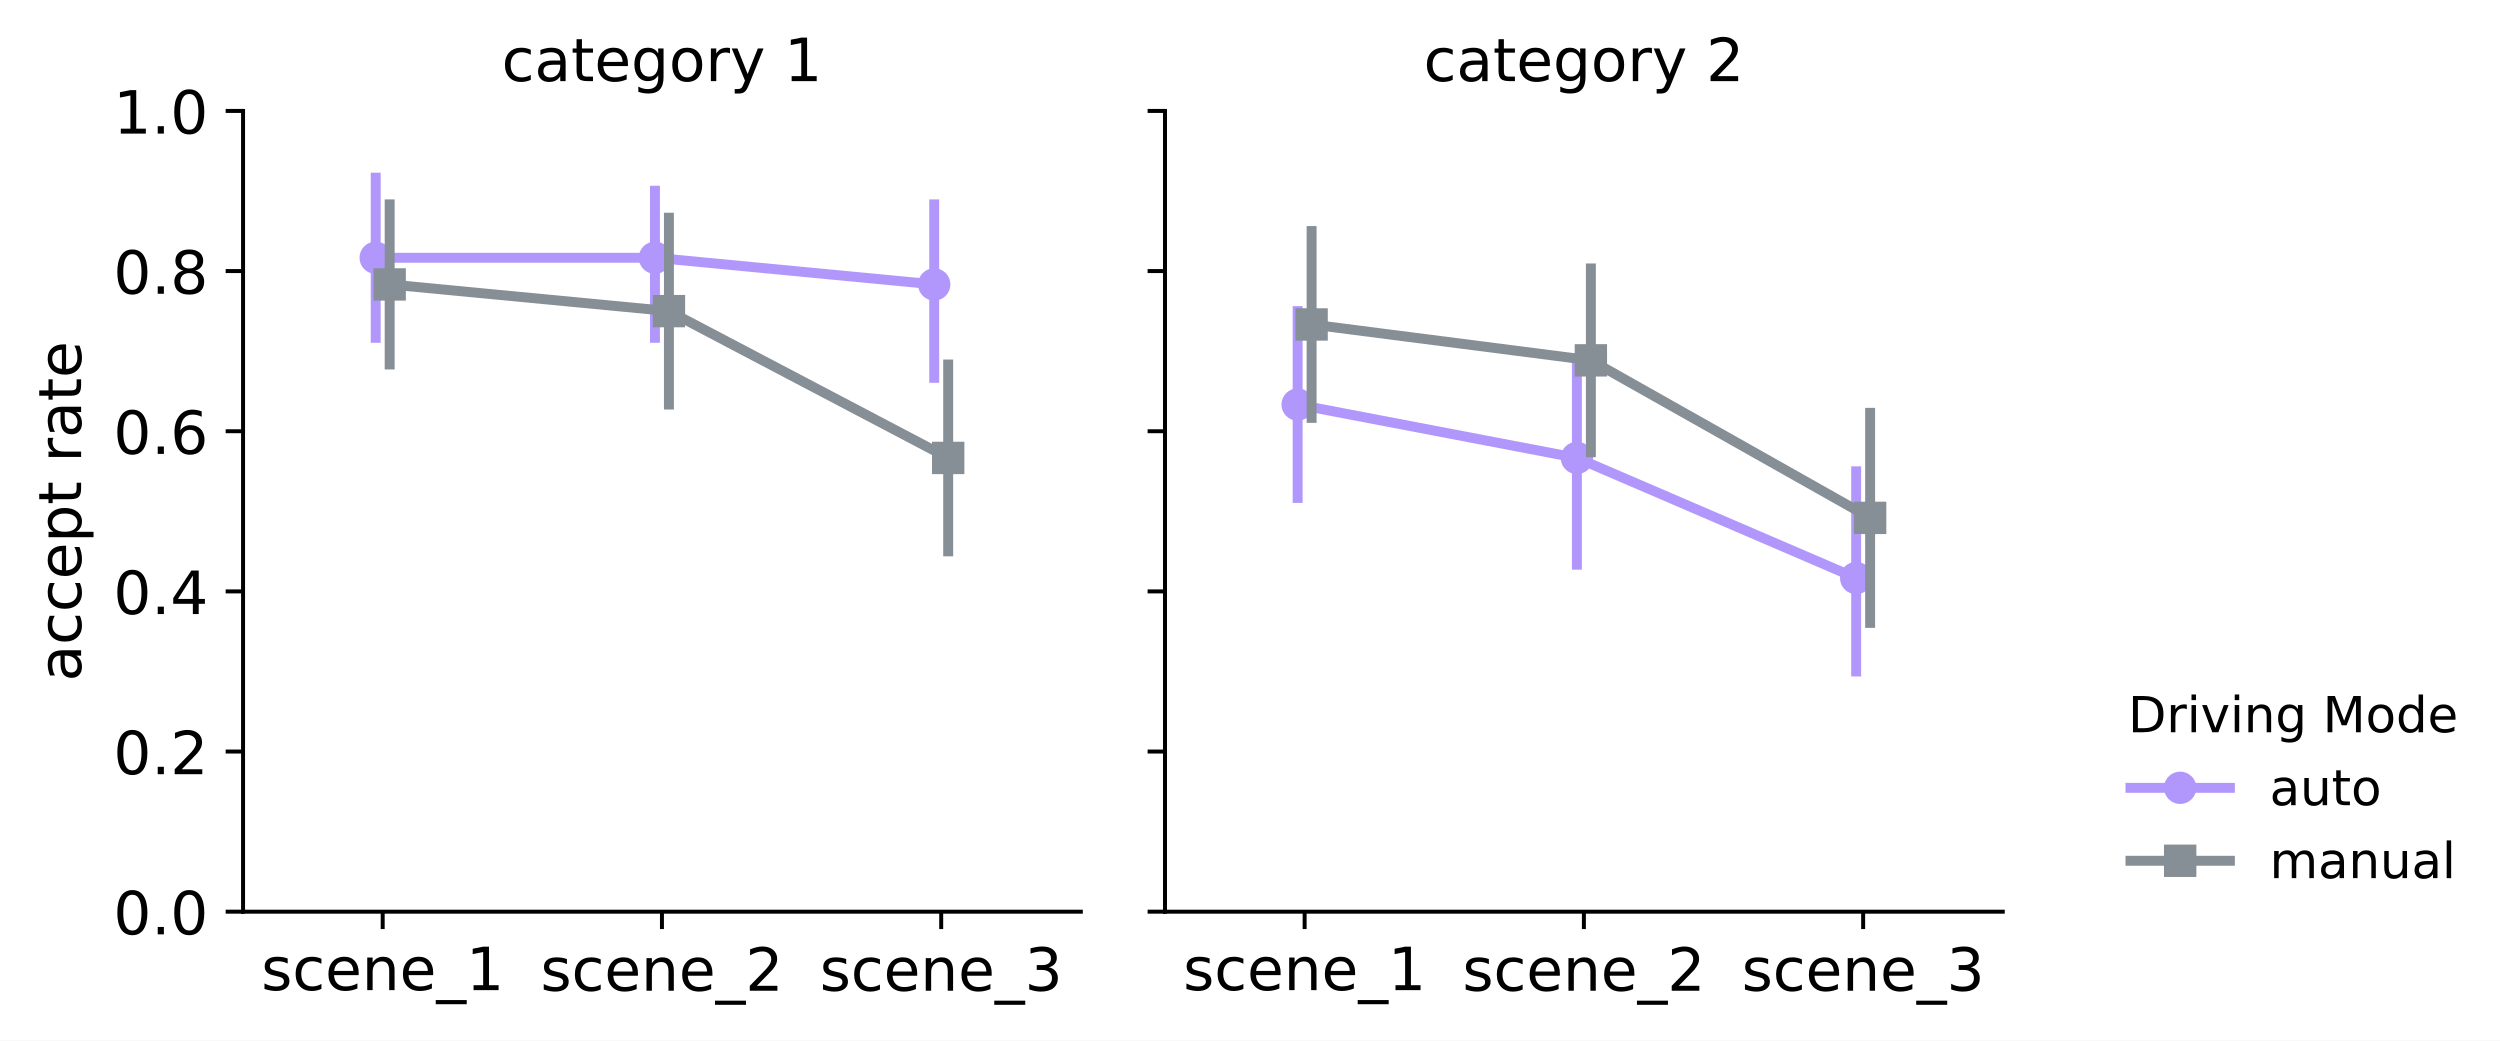
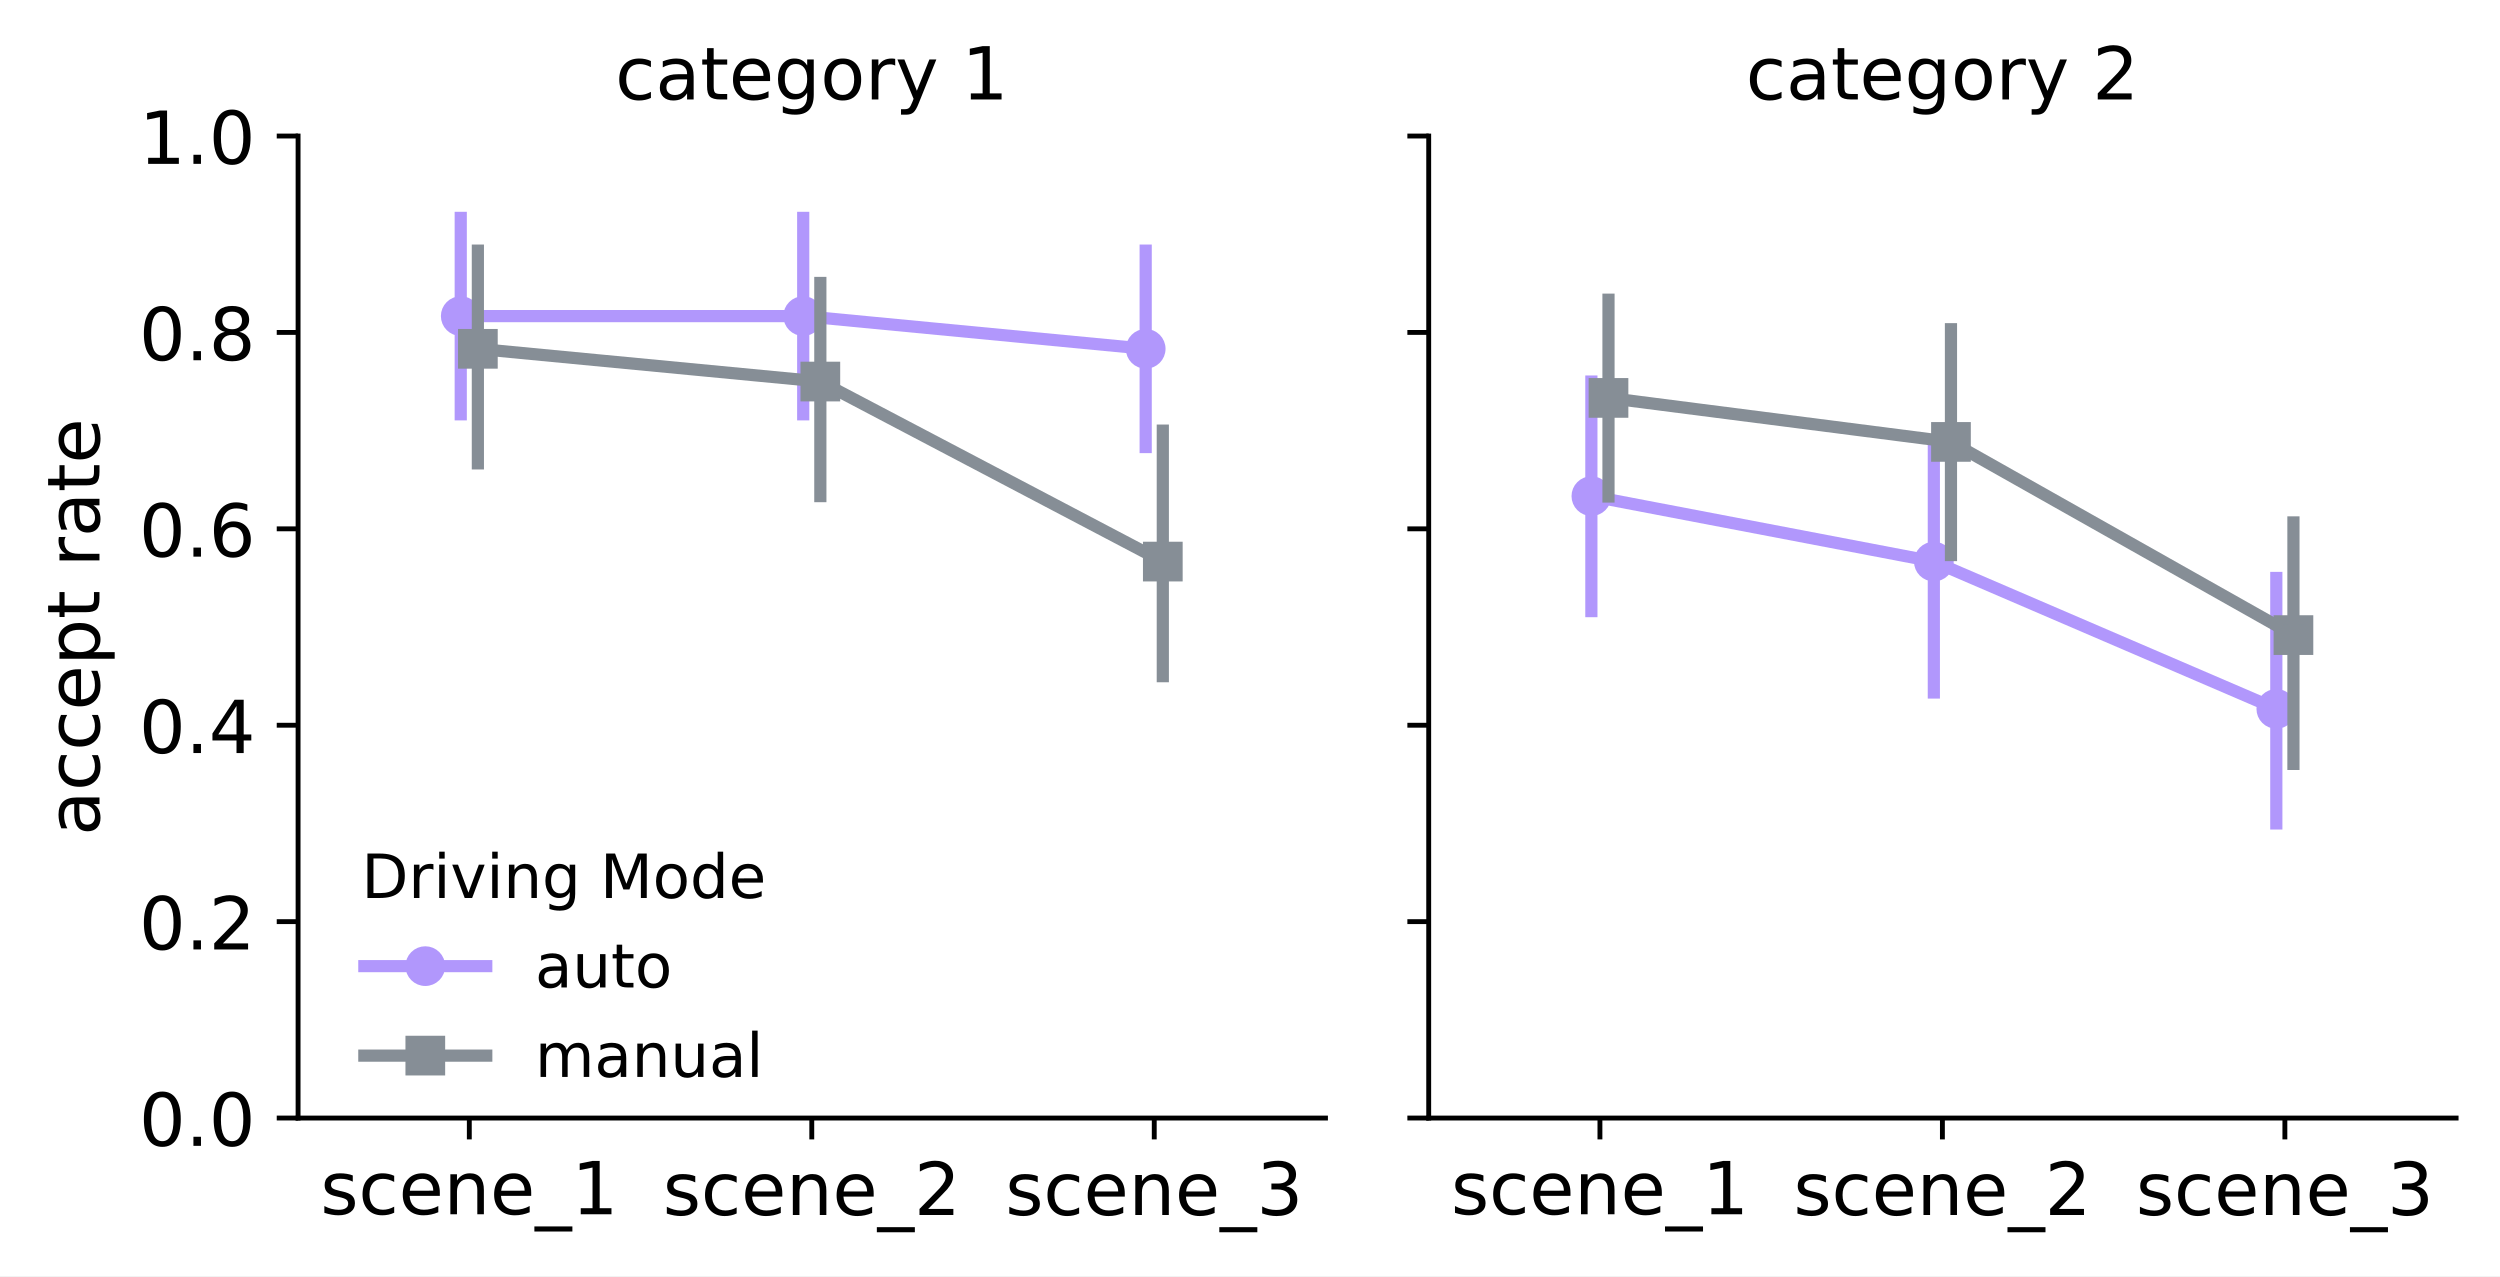
- <svg xmlns="http://www.w3.org/2000/svg" xmlns:xlink="http://www.w3.org/1999/xlink" width="502.946pt" height="209.347pt" viewBox="0 0 502.946 209.347" version="1.1">
+ <svg xmlns="http://www.w3.org/2000/svg" xmlns:xlink="http://www.w3.org/1999/xlink" width="410.115pt" height="209.347pt" viewBox="0 0 410.115 209.347" version="1.1">
  <defs>
    <style type="text/css">*{stroke-linejoin: round; stroke-linecap: butt}</style>
  </defs>
  <g id="figure_1">
    <g id="patch_1">
-       <path d="M 0 209.347  L 502.946 209.347  L 502.946 0  L 0 0  z " style="fill: #ffffff" />
+       <path d="M 0 209.347  L 410.115 209.347  L 410.115 0  L 0 0  z " style="fill: #ffffff" />
    </g>
    <g id="axes_1">
      <g id="patch_2">
        <path d="M 48.898 183.412  L 217.44 183.412  L 217.44 22.318  L 48.898 22.318  z " style="fill: #ffffff" />
      </g>
      <g id="matplotlib.axis_1">
        <g id="xtick_1">
          <g id="line2d_1">
            <defs>
-               <path id="m3131020365" d="M 0 0  L 0 3.5  " style="stroke: #000000; stroke-width: 0.8" />
+               <path id="m7a07a1c980" d="M 0 0  L 0 3.5  " style="stroke: #000000; stroke-width: 0.8" />
            </defs>
            <g>
-               <use xlink:href="#m3131020365" x="76.988" y="183.412" style="stroke: #000000; stroke-width: 0.8" />
+               <use xlink:href="#m7a07a1c980" x="76.988" y="183.412" style="stroke: #000000; stroke-width: 0.8" />
            </g>
          </g>
          <g id="text_1">
            <g transform="translate(52.5595 199.1962) scale(0.12 -0.12)">
              <defs>
                <path id="DejaVuSans-73" d="M 2834 3397  L 2834 2853  Q 2591 2978 2328 3040  Q 2066 3103 1784 3103  Q 1356 3103 1142 2972  Q 928 2841 928 2578  Q 928 2378 1081 2264  Q 1234 2150 1697 2047  L 1894 2003  Q 2506 1872 2764 1633  Q 3022 1394 3022 966  Q 3022 478 2636 193  Q 2250 -91 1575 -91  Q 1294 -91 989 -36  Q 684 19 347 128  L 347 722  Q 666 556 975 473  Q 1284 391 1588 391  Q 1994 391 2212 530  Q 2431 669 2431 922  Q 2431 1156 2273 1281  Q 2116 1406 1581 1522  L 1381 1569  Q 847 1681 609 1914  Q 372 2147 372 2553  Q 372 3047 722 3315  Q 1072 3584 1716 3584  Q 2034 3584 2315 3537  Q 2597 3491 2834 3397  z " transform="scale(0.015625)" />
                <path id="DejaVuSans-63" d="M 3122 3366  L 3122 2828  Q 2878 2963 2633 3030  Q 2388 3097 2138 3097  Q 1578 3097 1268 2742  Q 959 2388 959 1747  Q 959 1106 1268 751  Q 1578 397 2138 397  Q 2388 397 2633 464  Q 2878 531 3122 666  L 3122 134  Q 2881 22 2623 -34  Q 2366 -91 2075 -91  Q 1284 -91 818 406  Q 353 903 353 1747  Q 353 2603 823 3093  Q 1294 3584 2113 3584  Q 2378 3584 2631 3529  Q 2884 3475 3122 3366  z " transform="scale(0.015625)" />
                <path id="DejaVuSans-65" d="M 3597 1894  L 3597 1613  L 953 1613  Q 991 1019 1311 708  Q 1631 397 2203 397  Q 2534 397 2845 478  Q 3156 559 3463 722  L 3463 178  Q 3153 47 2828 -22  Q 2503 -91 2169 -91  Q 1331 -91 842 396  Q 353 884 353 1716  Q 353 2575 817 3079  Q 1281 3584 2069 3584  Q 2775 3584 3186 3129  Q 3597 2675 3597 1894  z M 3022 2063  Q 3016 2534 2758 2815  Q 2500 3097 2075 3097  Q 1594 3097 1305 2825  Q 1016 2553 972 2059  L 3022 2063  z " transform="scale(0.015625)" />
                <path id="DejaVuSans-6e" d="M 3513 2113  L 3513 0  L 2938 0  L 2938 2094  Q 2938 2591 2744 2837  Q 2550 3084 2163 3084  Q 1697 3084 1428 2787  Q 1159 2491 1159 1978  L 1159 0  L 581 0  L 581 3500  L 1159 3500  L 1159 2956  Q 1366 3272 1645 3428  Q 1925 3584 2291 3584  Q 2894 3584 3203 3211  Q 3513 2838 3513 2113  z " transform="scale(0.015625)" />
                <path id="DejaVuSans-5f" d="M 3263 -1063  L 3263 -1509  L -63 -1509  L -63 -1063  L 3263 -1063  z " transform="scale(0.015625)" />
                <path id="DejaVuSans-31" d="M 794 531  L 1825 531  L 1825 4091  L 703 3866  L 703 4441  L 1819 4666  L 2450 4666  L 2450 531  L 3481 531  L 3481 0  L 794 0  L 794 531  z " transform="scale(0.015625)" />
              </defs>
              <use xlink:href="#DejaVuSans-73" />
              <use xlink:href="#DejaVuSans-63" transform="translate(52.09961 0)" />
              <use xlink:href="#DejaVuSans-65" transform="translate(107.0801 0)" />
              <use xlink:href="#DejaVuSans-6e" transform="translate(168.6035 0)" />
              <use xlink:href="#DejaVuSans-65" transform="translate(231.9824 0)" />
              <use xlink:href="#DejaVuSans-5f" transform="translate(293.5059 0)" />
              <use xlink:href="#DejaVuSans-31" transform="translate(343.5059 0)" />
            </g>
          </g>
        </g>
        <g id="xtick_2">
          <g id="line2d_2">
            <g>
-               <use xlink:href="#m3131020365" x="133.169" y="183.412" style="stroke: #000000; stroke-width: 0.8" />
+               <use xlink:href="#m7a07a1c980" x="133.169" y="183.412" style="stroke: #000000; stroke-width: 0.8" />
            </g>
          </g>
          <g id="text_2">
            <g transform="translate(108.7404 199.3181) scale(0.12 -0.12)">
              <defs>
                <path id="DejaVuSans-32" d="M 1228 531  L 3431 531  L 3431 0  L 469 0  L 469 531  Q 828 903 1448 1529  Q 2069 2156 2228 2338  Q 2531 2678 2651 2914  Q 2772 3150 2772 3378  Q 2772 3750 2511 3984  Q 2250 4219 1831 4219  Q 1534 4219 1204 4116  Q 875 4013 500 3803  L 500 4441  Q 881 4594 1212 4672  Q 1544 4750 1819 4750  Q 2544 4750 2975 4387  Q 3406 4025 3406 3419  Q 3406 3131 3298 2873  Q 3191 2616 2906 2266  Q 2828 2175 2409 1742  Q 1991 1309 1228 531  z " transform="scale(0.015625)" />
              </defs>
              <use xlink:href="#DejaVuSans-73" />
              <use xlink:href="#DejaVuSans-63" transform="translate(52.09961 0)" />
              <use xlink:href="#DejaVuSans-65" transform="translate(107.0801 0)" />
              <use xlink:href="#DejaVuSans-6e" transform="translate(168.6035 0)" />
              <use xlink:href="#DejaVuSans-65" transform="translate(231.9824 0)" />
              <use xlink:href="#DejaVuSans-5f" transform="translate(293.5059 0)" />
              <use xlink:href="#DejaVuSans-32" transform="translate(343.5059 0)" />
            </g>
          </g>
        </g>
        <g id="xtick_3">
          <g id="line2d_3">
            <g>
-               <use xlink:href="#m3131020365" x="189.35" y="183.412" style="stroke: #000000; stroke-width: 0.8" />
+               <use xlink:href="#m7a07a1c980" x="189.35" y="183.412" style="stroke: #000000; stroke-width: 0.8" />
            </g>
          </g>
          <g id="text_3">
            <g transform="translate(164.9213 199.3181) scale(0.12 -0.12)">
              <defs>
                <path id="DejaVuSans-33" d="M 2597 2516  Q 3050 2419 3304 2112  Q 3559 1806 3559 1356  Q 3559 666 3084 287  Q 2609 -91 1734 -91  Q 1441 -91 1130 -33  Q 819 25 488 141  L 488 750  Q 750 597 1062 519  Q 1375 441 1716 441  Q 2309 441 2620 675  Q 2931 909 2931 1356  Q 2931 1769 2642 2001  Q 2353 2234 1838 2234  L 1294 2234  L 1294 2753  L 1863 2753  Q 2328 2753 2575 2939  Q 2822 3125 2822 3475  Q 2822 3834 2567 4026  Q 2313 4219 1838 4219  Q 1578 4219 1281 4162  Q 984 4106 628 3988  L 628 4550  Q 988 4650 1302 4700  Q 1616 4750 1894 4750  Q 2613 4750 3031 4423  Q 3450 4097 3450 3541  Q 3450 3153 3228 2886  Q 3006 2619 2597 2516  z " transform="scale(0.015625)" />
              </defs>
              <use xlink:href="#DejaVuSans-73" />
              <use xlink:href="#DejaVuSans-63" transform="translate(52.09961 0)" />
              <use xlink:href="#DejaVuSans-65" transform="translate(107.0801 0)" />
              <use xlink:href="#DejaVuSans-6e" transform="translate(168.6035 0)" />
              <use xlink:href="#DejaVuSans-65" transform="translate(231.9824 0)" />
              <use xlink:href="#DejaVuSans-5f" transform="translate(293.5059 0)" />
              <use xlink:href="#DejaVuSans-33" transform="translate(343.5059 0)" />
            </g>
          </g>
        </g>
      </g>
      <g id="matplotlib.axis_2">
        <g id="ytick_1">
          <g id="line2d_4">
            <defs>
-               <path id="m85a654e4ae" d="M 0 0  L -3.5 0  " style="stroke: #000000; stroke-width: 0.8" />
+               <path id="m65d7119b5a" d="M 0 0  L -3.5 0  " style="stroke: #000000; stroke-width: 0.8" />
            </defs>
            <g>
-               <use xlink:href="#m85a654e4ae" x="48.898" y="183.412" style="stroke: #000000; stroke-width: 0.8" />
+               <use xlink:href="#m65d7119b5a" x="48.898" y="183.412" style="stroke: #000000; stroke-width: 0.8" />
            </g>
          </g>
          <g id="text_4">
            <g transform="translate(22.81375 187.9709) scale(0.12 -0.12)">
              <defs>
                <path id="DejaVuSans-30" d="M 2034 4250  Q 1547 4250 1301 3770  Q 1056 3291 1056 2328  Q 1056 1369 1301 889  Q 1547 409 2034 409  Q 2525 409 2770 889  Q 3016 1369 3016 2328  Q 3016 3291 2770 3770  Q 2525 4250 2034 4250  z M 2034 4750  Q 2819 4750 3233 4129  Q 3647 3509 3647 2328  Q 3647 1150 3233 529  Q 2819 -91 2034 -91  Q 1250 -91 836 529  Q 422 1150 422 2328  Q 422 3509 836 4129  Q 1250 4750 2034 4750  z " transform="scale(0.015625)" />
                <path id="DejaVuSans-2e" d="M 684 794  L 1344 794  L 1344 0  L 684 0  L 684 794  z " transform="scale(0.015625)" />
              </defs>
              <use xlink:href="#DejaVuSans-30" />
              <use xlink:href="#DejaVuSans-2e" transform="translate(63.62305 0)" />
              <use xlink:href="#DejaVuSans-30" transform="translate(95.41016 0)" />
            </g>
          </g>
        </g>
        <g id="ytick_2">
          <g id="line2d_5">
            <g>
-               <use xlink:href="#m85a654e4ae" x="48.898" y="151.193" style="stroke: #000000; stroke-width: 0.8" />
+               <use xlink:href="#m65d7119b5a" x="48.898" y="151.193" style="stroke: #000000; stroke-width: 0.8" />
            </g>
          </g>
          <g id="text_5">
            <g transform="translate(22.81375 155.7522) scale(0.12 -0.12)">
              <use xlink:href="#DejaVuSans-30" />
              <use xlink:href="#DejaVuSans-2e" transform="translate(63.62305 0)" />
              <use xlink:href="#DejaVuSans-32" transform="translate(95.41016 0)" />
            </g>
          </g>
        </g>
        <g id="ytick_3">
          <g id="line2d_6">
            <g>
-               <use xlink:href="#m85a654e4ae" x="48.898" y="118.974" style="stroke: #000000; stroke-width: 0.8" />
+               <use xlink:href="#m65d7119b5a" x="48.898" y="118.974" style="stroke: #000000; stroke-width: 0.8" />
            </g>
          </g>
          <g id="text_6">
            <g transform="translate(22.81375 123.5334) scale(0.12 -0.12)">
              <defs>
                <path id="DejaVuSans-34" d="M 2419 4116  L 825 1625  L 2419 1625  L 2419 4116  z M 2253 4666  L 3047 4666  L 3047 1625  L 3713 1625  L 3713 1100  L 3047 1100  L 3047 0  L 2419 0  L 2419 1100  L 313 1100  L 313 1709  L 2253 4666  z " transform="scale(0.015625)" />
              </defs>
              <use xlink:href="#DejaVuSans-30" />
              <use xlink:href="#DejaVuSans-2e" transform="translate(63.62305 0)" />
              <use xlink:href="#DejaVuSans-34" transform="translate(95.41016 0)" />
            </g>
          </g>
        </g>
        <g id="ytick_4">
          <g id="line2d_7">
            <g>
-               <use xlink:href="#m85a654e4ae" x="48.898" y="86.756" style="stroke: #000000; stroke-width: 0.8" />
+               <use xlink:href="#m65d7119b5a" x="48.898" y="86.756" style="stroke: #000000; stroke-width: 0.8" />
            </g>
          </g>
          <g id="text_7">
            <g transform="translate(22.81375 91.31469) scale(0.12 -0.12)">
              <defs>
                <path id="DejaVuSans-36" d="M 2113 2584  Q 1688 2584 1439 2293  Q 1191 2003 1191 1497  Q 1191 994 1439 701  Q 1688 409 2113 409  Q 2538 409 2786 701  Q 3034 994 3034 1497  Q 3034 2003 2786 2293  Q 2538 2584 2113 2584  z M 3366 4563  L 3366 3988  Q 3128 4100 2886 4159  Q 2644 4219 2406 4219  Q 1781 4219 1451 3797  Q 1122 3375 1075 2522  Q 1259 2794 1537 2939  Q 1816 3084 2150 3084  Q 2853 3084 3261 2657  Q 3669 2231 3669 1497  Q 3669 778 3244 343  Q 2819 -91 2113 -91  Q 1303 -91 875 529  Q 447 1150 447 2328  Q 447 3434 972 4092  Q 1497 4750 2381 4750  Q 2619 4750 2861 4703  Q 3103 4656 3366 4563  z " transform="scale(0.015625)" />
              </defs>
              <use xlink:href="#DejaVuSans-30" />
              <use xlink:href="#DejaVuSans-2e" transform="translate(63.62305 0)" />
              <use xlink:href="#DejaVuSans-36" transform="translate(95.41016 0)" />
            </g>
          </g>
        </g>
        <g id="ytick_5">
          <g id="line2d_8">
            <g>
-               <use xlink:href="#m85a654e4ae" x="48.898" y="54.537" style="stroke: #000000; stroke-width: 0.8" />
+               <use xlink:href="#m65d7119b5a" x="48.898" y="54.537" style="stroke: #000000; stroke-width: 0.8" />
            </g>
          </g>
          <g id="text_8">
            <g transform="translate(22.81375 59.09594) scale(0.12 -0.12)">
              <defs>
                <path id="DejaVuSans-38" d="M 2034 2216  Q 1584 2216 1326 1975  Q 1069 1734 1069 1313  Q 1069 891 1326 650  Q 1584 409 2034 409  Q 2484 409 2743 651  Q 3003 894 3003 1313  Q 3003 1734 2745 1975  Q 2488 2216 2034 2216  z M 1403 2484  Q 997 2584 770 2862  Q 544 3141 544 3541  Q 544 4100 942 4425  Q 1341 4750 2034 4750  Q 2731 4750 3128 4425  Q 3525 4100 3525 3541  Q 3525 3141 3298 2862  Q 3072 2584 2669 2484  Q 3125 2378 3379 2068  Q 3634 1759 3634 1313  Q 3634 634 3220 271  Q 2806 -91 2034 -91  Q 1263 -91 848 271  Q 434 634 434 1313  Q 434 1759 690 2068  Q 947 2378 1403 2484  z M 1172 3481  Q 1172 3119 1398 2916  Q 1625 2713 2034 2713  Q 2441 2713 2670 2916  Q 2900 3119 2900 3481  Q 2900 3844 2670 4047  Q 2441 4250 2034 4250  Q 1625 4250 1398 4047  Q 1172 3844 1172 3481  z " transform="scale(0.015625)" />
              </defs>
              <use xlink:href="#DejaVuSans-30" />
              <use xlink:href="#DejaVuSans-2e" transform="translate(63.62305 0)" />
              <use xlink:href="#DejaVuSans-38" transform="translate(95.41016 0)" />
            </g>
          </g>
        </g>
        <g id="ytick_6">
          <g id="line2d_9">
            <g>
-               <use xlink:href="#m85a654e4ae" x="48.898" y="22.318" style="stroke: #000000; stroke-width: 0.8" />
+               <use xlink:href="#m65d7119b5a" x="48.898" y="22.318" style="stroke: #000000; stroke-width: 0.8" />
            </g>
          </g>
          <g id="text_9">
            <g transform="translate(22.81375 26.87719) scale(0.12 -0.12)">
              <use xlink:href="#DejaVuSans-31" />
              <use xlink:href="#DejaVuSans-2e" transform="translate(63.62305 0)" />
              <use xlink:href="#DejaVuSans-30" transform="translate(95.41016 0)" />
            </g>
          </g>
        </g>
        <g id="text_10">
          <g transform="translate(16.31812 137.0875) rotate(-90) scale(0.12 -0.12)">
            <defs>
              <path id="DejaVuSans-61" d="M 2194 1759  Q 1497 1759 1228 1600  Q 959 1441 959 1056  Q 959 750 1161 570  Q 1363 391 1709 391  Q 2188 391 2477 730  Q 2766 1069 2766 1631  L 2766 1759  L 2194 1759  z M 3341 1997  L 3341 0  L 2766 0  L 2766 531  Q 2569 213 2275 61  Q 1981 -91 1556 -91  Q 1019 -91 701 211  Q 384 513 384 1019  Q 384 1609 779 1909  Q 1175 2209 1959 2209  L 2766 2209  L 2766 2266  Q 2766 2663 2505 2880  Q 2244 3097 1772 3097  Q 1472 3097 1187 3025  Q 903 2953 641 2809  L 641 3341  Q 956 3463 1253 3523  Q 1550 3584 1831 3584  Q 2591 3584 2966 3190  Q 3341 2797 3341 1997  z " transform="scale(0.015625)" />
              <path id="DejaVuSans-70" d="M 1159 525  L 1159 -1331  L 581 -1331  L 581 3500  L 1159 3500  L 1159 2969  Q 1341 3281 1617 3432  Q 1894 3584 2278 3584  Q 2916 3584 3314 3078  Q 3713 2572 3713 1747  Q 3713 922 3314 415  Q 2916 -91 2278 -91  Q 1894 -91 1617 61  Q 1341 213 1159 525  z M 3116 1747  Q 3116 2381 2855 2742  Q 2594 3103 2138 3103  Q 1681 3103 1420 2742  Q 1159 2381 1159 1747  Q 1159 1113 1420 752  Q 1681 391 2138 391  Q 2594 391 2855 752  Q 3116 1113 3116 1747  z " transform="scale(0.015625)" />
              <path id="DejaVuSans-74" d="M 1172 4494  L 1172 3500  L 2356 3500  L 2356 3053  L 1172 3053  L 1172 1153  Q 1172 725 1289 603  Q 1406 481 1766 481  L 2356 481  L 2356 0  L 1766 0  Q 1100 0 847 248  Q 594 497 594 1153  L 594 3053  L 172 3053  L 172 3500  L 594 3500  L 594 4494  L 1172 4494  z " transform="scale(0.015625)" />
              <path id="DejaVuSans-20" transform="scale(0.015625)" />
              <path id="DejaVuSans-72" d="M 2631 2963  Q 2534 3019 2420 3045  Q 2306 3072 2169 3072  Q 1681 3072 1420 2755  Q 1159 2438 1159 1844  L 1159 0  L 581 0  L 581 3500  L 1159 3500  L 1159 2956  Q 1341 3275 1631 3429  Q 1922 3584 2338 3584  Q 2397 3584 2469 3576  Q 2541 3569 2628 3553  L 2631 2963  z " transform="scale(0.015625)" />
            </defs>
            <use xlink:href="#DejaVuSans-61" />
            <use xlink:href="#DejaVuSans-63" transform="translate(61.2793 0)" />
            <use xlink:href="#DejaVuSans-63" transform="translate(116.2598 0)" />
            <use xlink:href="#DejaVuSans-65" transform="translate(171.2402 0)" />
            <use xlink:href="#DejaVuSans-70" transform="translate(232.7637 0)" />
            <use xlink:href="#DejaVuSans-74" transform="translate(296.2402 0)" />
            <use xlink:href="#DejaVuSans-20" transform="translate(335.4492 0)" />
            <use xlink:href="#DejaVuSans-72" transform="translate(367.2363 0)" />
            <use xlink:href="#DejaVuSans-61" transform="translate(408.3496 0)" />
            <use xlink:href="#DejaVuSans-74" transform="translate(469.6289 0)" />
            <use xlink:href="#DejaVuSans-65" transform="translate(508.8379 0)" />
          </g>
        </g>
      </g>
      <g id="line2d_10">
-         <path d="M 75.583 51.852  L 131.764 51.852  L 187.945 57.222  " clip-path="url(#p5cf0cf5ccd)" style="fill: none; stroke: #b197fc; stroke-width: 2; stroke-linecap: square" />
+         <path d="M 75.583 51.852  L 131.764 51.852  L 187.945 57.222  " clip-path="url(#p2ef5803822)" style="fill: none; stroke: #b197fc; stroke-width: 2; stroke-linecap: square" />
        <defs>
-           <path id="mbf43355463" d="M 0 2.507  C 0.665 2.507 1.302 2.243 1.772 1.772  C 2.243 1.302 2.507 0.665 2.507 0  C 2.507 -0.665 2.243 -1.302 1.772 -1.772  C 1.302 -2.243 0.665 -2.507 0 -2.507  C -0.665 -2.507 -1.302 -2.243 -1.772 -1.772  C -2.243 -1.302 -2.507 -0.665 -2.507 0  C -2.507 0.665 -2.243 1.302 -1.772 1.772  C -1.302 2.243 -0.665 2.507 0 2.507  z " style="stroke: #b197fc; stroke-width: 1.5" />
+           <path id="m26e3d9745b" d="M 0 2.507  C 0.665 2.507 1.302 2.243 1.772 1.772  C 2.243 1.302 2.507 0.665 2.507 0  C 2.507 -0.665 2.243 -1.302 1.772 -1.772  C 1.302 -2.243 0.665 -2.507 0 -2.507  C -0.665 -2.507 -1.302 -2.243 -1.772 -1.772  C -2.243 -1.302 -2.507 -0.665 -2.507 0  C -2.507 0.665 -2.243 1.302 -1.772 1.772  C -1.302 2.243 -0.665 2.507 0 2.507  z " style="stroke: #b197fc; stroke-width: 1.5" />
        </defs>
-         <g clip-path="url(#p5cf0cf5ccd)">
-           <use xlink:href="#mbf43355463" x="75.583" y="51.852" style="fill: #b197fc; stroke: #b197fc; stroke-width: 1.5" />
-           <use xlink:href="#mbf43355463" x="131.764" y="51.852" style="fill: #b197fc; stroke: #b197fc; stroke-width: 1.5" />
-           <use xlink:href="#mbf43355463" x="187.945" y="57.222" style="fill: #b197fc; stroke: #b197fc; stroke-width: 1.5" />
+         <g clip-path="url(#p2ef5803822)">
+           <use xlink:href="#m26e3d9745b" x="75.583" y="51.852" style="fill: #b197fc; stroke: #b197fc; stroke-width: 1.5" />
+           <use xlink:href="#m26e3d9745b" x="131.764" y="51.852" style="fill: #b197fc; stroke: #b197fc; stroke-width: 1.5" />
+           <use xlink:href="#m26e3d9745b" x="187.945" y="57.222" style="fill: #b197fc; stroke: #b197fc; stroke-width: 1.5" />
        </g>
      </g>
      <g id="line2d_11">
-         <path d="M 75.583 67.961  L 75.583 35.743  " clip-path="url(#p5cf0cf5ccd)" style="fill: none; stroke: #b197fc; stroke-width: 2; stroke-linecap: square" />
+         <path d="M 75.583 67.961  L 75.583 35.743  " clip-path="url(#p2ef5803822)" style="fill: none; stroke: #b197fc; stroke-width: 2; stroke-linecap: square" />
      </g>
      <g id="line2d_12">
-         <path d="M 131.764 67.961  L 131.764 38.36  " clip-path="url(#p5cf0cf5ccd)" style="fill: none; stroke: #b197fc; stroke-width: 2; stroke-linecap: square" />
+         <path d="M 131.764 67.961  L 131.764 35.743  " clip-path="url(#p2ef5803822)" style="fill: none; stroke: #b197fc; stroke-width: 2; stroke-linecap: square" />
      </g>
      <g id="line2d_13">
-         <path d="M 187.945 76.016  L 187.945 41.112  " clip-path="url(#p5cf0cf5ccd)" style="fill: none; stroke: #b197fc; stroke-width: 2; stroke-linecap: square" />
+         <path d="M 187.945 73.331  L 187.945 41.112  " clip-path="url(#p2ef5803822)" style="fill: none; stroke: #b197fc; stroke-width: 2; stroke-linecap: square" />
      </g>
      <g id="line2d_14">
-         <path d="M 78.392 57.222  L 134.573 62.592  L 190.754 92.125  " clip-path="url(#p5cf0cf5ccd)" style="fill: none; stroke: #868e96; stroke-width: 2; stroke-linecap: square" />
+         <path d="M 78.392 57.222  L 134.573 62.592  L 190.754 92.125  " clip-path="url(#p2ef5803822)" style="fill: none; stroke: #868e96; stroke-width: 2; stroke-linecap: square" />
        <defs>
-           <path id="m1e5eefc4e6" d="M -2.507 2.507  L 2.507 2.507  L 2.507 -2.507  L -2.507 -2.507  z " style="stroke: #868e96; stroke-width: 1.5; stroke-linejoin: miter" />
+           <path id="m44f4f9e86a" d="M -2.507 2.507  L 2.507 2.507  L 2.507 -2.507  L -2.507 -2.507  z " style="stroke: #868e96; stroke-width: 1.5; stroke-linejoin: miter" />
        </defs>
-         <g clip-path="url(#p5cf0cf5ccd)">
-           <use xlink:href="#m1e5eefc4e6" x="78.392" y="57.222" style="fill: #868e96; stroke: #868e96; stroke-width: 1.5; stroke-linejoin: miter" />
-           <use xlink:href="#m1e5eefc4e6" x="134.573" y="62.592" style="fill: #868e96; stroke: #868e96; stroke-width: 1.5; stroke-linejoin: miter" />
-           <use xlink:href="#m1e5eefc4e6" x="190.754" y="92.125" style="fill: #868e96; stroke: #868e96; stroke-width: 1.5; stroke-linejoin: miter" />
+         <g clip-path="url(#p2ef5803822)">
+           <use xlink:href="#m44f4f9e86a" x="78.392" y="57.222" style="fill: #868e96; stroke: #868e96; stroke-width: 1.5; stroke-linejoin: miter" />
+           <use xlink:href="#m44f4f9e86a" x="134.573" y="62.592" style="fill: #868e96; stroke: #868e96; stroke-width: 1.5; stroke-linejoin: miter" />
+           <use xlink:href="#m44f4f9e86a" x="190.754" y="92.125" style="fill: #868e96; stroke: #868e96; stroke-width: 1.5; stroke-linejoin: miter" />
        </g>
      </g>
      <g id="line2d_15">
-         <path d="M 78.392 73.331  L 78.392 41.112  " clip-path="url(#p5cf0cf5ccd)" style="fill: none; stroke: #868e96; stroke-width: 2; stroke-linecap: square" />
+         <path d="M 78.392 76.016  L 78.392 41.112  " clip-path="url(#p2ef5803822)" style="fill: none; stroke: #868e96; stroke-width: 2; stroke-linecap: square" />
      </g>
      <g id="line2d_16">
-         <path d="M 134.573 81.386  L 134.573 43.797  " clip-path="url(#p5cf0cf5ccd)" style="fill: none; stroke: #868e96; stroke-width: 2; stroke-linecap: square" />
+         <path d="M 134.573 81.386  L 134.573 46.415  " clip-path="url(#p2ef5803822)" style="fill: none; stroke: #868e96; stroke-width: 2; stroke-linecap: square" />
      </g>
      <g id="line2d_17">
-         <path d="M 190.754 110.92  L 190.754 73.331  " clip-path="url(#p5cf0cf5ccd)" style="fill: none; stroke: #868e96; stroke-width: 2; stroke-linecap: square" />
+         <path d="M 190.754 110.92  L 190.754 70.646  " clip-path="url(#p2ef5803822)" style="fill: none; stroke: #868e96; stroke-width: 2; stroke-linecap: square" />
      </g>
      <g id="patch_3">
        <path d="M 48.898 183.412  L 48.898 22.318  " style="fill: none; stroke: #000000; stroke-width: 0.8; stroke-linejoin: miter; stroke-linecap: square" />
      </g>
      <g id="patch_4">
        <path d="M 48.898 183.412  L 217.44 183.412  " style="fill: none; stroke: #000000; stroke-width: 0.8; stroke-linejoin: miter; stroke-linecap: square" />
      </g>
      <g id="text_11">
        <g transform="translate(100.9263 16.31812) scale(0.12 -0.12)">
          <defs>
            <path id="DejaVuSans-67" d="M 2906 1791  Q 2906 2416 2648 2759  Q 2391 3103 1925 3103  Q 1463 3103 1205 2759  Q 947 2416 947 1791  Q 947 1169 1205 825  Q 1463 481 1925 481  Q 2391 481 2648 825  Q 2906 1169 2906 1791  z M 3481 434  Q 3481 -459 3084 -895  Q 2688 -1331 1869 -1331  Q 1566 -1331 1297 -1286  Q 1028 -1241 775 -1147  L 775 -588  Q 1028 -725 1275 -790  Q 1522 -856 1778 -856  Q 2344 -856 2625 -561  Q 2906 -266 2906 331  L 2906 616  Q 2728 306 2450 153  Q 2172 0 1784 0  Q 1141 0 747 490  Q 353 981 353 1791  Q 353 2603 747 3093  Q 1141 3584 1784 3584  Q 2172 3584 2450 3431  Q 2728 3278 2906 2969  L 2906 3500  L 3481 3500  L 3481 434  z " transform="scale(0.015625)" />
            <path id="DejaVuSans-6f" d="M 1959 3097  Q 1497 3097 1228 2736  Q 959 2375 959 1747  Q 959 1119 1226 758  Q 1494 397 1959 397  Q 2419 397 2687 759  Q 2956 1122 2956 1747  Q 2956 2369 2687 2733  Q 2419 3097 1959 3097  z M 1959 3584  Q 2709 3584 3137 3096  Q 3566 2609 3566 1747  Q 3566 888 3137 398  Q 2709 -91 1959 -91  Q 1206 -91 779 398  Q 353 888 353 1747  Q 353 2609 779 3096  Q 1206 3584 1959 3584  z " transform="scale(0.015625)" />
            <path id="DejaVuSans-79" d="M 2059 -325  Q 1816 -950 1584 -1140  Q 1353 -1331 966 -1331  L 506 -1331  L 506 -850  L 844 -850  Q 1081 -850 1212 -737  Q 1344 -625 1503 -206  L 1606 56  L 191 3500  L 800 3500  L 1894 763  L 2988 3500  L 3597 3500  L 2059 -325  z " transform="scale(0.015625)" />
          </defs>
          <use xlink:href="#DejaVuSans-63" />
          <use xlink:href="#DejaVuSans-61" transform="translate(54.98047 0)" />
          <use xlink:href="#DejaVuSans-74" transform="translate(116.2598 0)" />
          <use xlink:href="#DejaVuSans-65" transform="translate(155.4688 0)" />
          <use xlink:href="#DejaVuSans-67" transform="translate(216.9922 0)" />
          <use xlink:href="#DejaVuSans-6f" transform="translate(280.4688 0)" />
          <use xlink:href="#DejaVuSans-72" transform="translate(341.6504 0)" />
          <use xlink:href="#DejaVuSans-79" transform="translate(382.7637 0)" />
          <use xlink:href="#DejaVuSans-20" transform="translate(441.9434 0)" />
          <use xlink:href="#DejaVuSans-31" transform="translate(473.7305 0)" />
        </g>
      </g>
    </g>
    <g id="axes_2">
      <g id="patch_5">
        <path d="M 234.373 183.412  L 402.915 183.412  L 402.915 22.318  L 234.373 22.318  z " style="fill: #ffffff" />
      </g>
      <g id="matplotlib.axis_3">
        <g id="xtick_4">
          <g id="line2d_18">
            <g>
-               <use xlink:href="#m3131020365" x="262.463" y="183.412" style="stroke: #000000; stroke-width: 0.8" />
+               <use xlink:href="#m7a07a1c980" x="262.463" y="183.412" style="stroke: #000000; stroke-width: 0.8" />
            </g>
          </g>
          <g id="text_12">
            <g transform="translate(238.0345 199.1962) scale(0.12 -0.12)">
              <use xlink:href="#DejaVuSans-73" />
              <use xlink:href="#DejaVuSans-63" transform="translate(52.09961 0)" />
              <use xlink:href="#DejaVuSans-65" transform="translate(107.0801 0)" />
              <use xlink:href="#DejaVuSans-6e" transform="translate(168.6035 0)" />
              <use xlink:href="#DejaVuSans-65" transform="translate(231.9824 0)" />
              <use xlink:href="#DejaVuSans-5f" transform="translate(293.5059 0)" />
              <use xlink:href="#DejaVuSans-31" transform="translate(343.5059 0)" />
            </g>
          </g>
        </g>
        <g id="xtick_5">
          <g id="line2d_19">
            <g>
-               <use xlink:href="#m3131020365" x="318.644" y="183.412" style="stroke: #000000; stroke-width: 0.8" />
+               <use xlink:href="#m7a07a1c980" x="318.644" y="183.412" style="stroke: #000000; stroke-width: 0.8" />
            </g>
          </g>
          <g id="text_13">
            <g transform="translate(294.2154 199.3181) scale(0.12 -0.12)">
              <use xlink:href="#DejaVuSans-73" />
              <use xlink:href="#DejaVuSans-63" transform="translate(52.09961 0)" />
              <use xlink:href="#DejaVuSans-65" transform="translate(107.0801 0)" />
              <use xlink:href="#DejaVuSans-6e" transform="translate(168.6035 0)" />
              <use xlink:href="#DejaVuSans-65" transform="translate(231.9824 0)" />
              <use xlink:href="#DejaVuSans-5f" transform="translate(293.5059 0)" />
              <use xlink:href="#DejaVuSans-32" transform="translate(343.5059 0)" />
            </g>
          </g>
        </g>
        <g id="xtick_6">
          <g id="line2d_20">
            <g>
-               <use xlink:href="#m3131020365" x="374.825" y="183.412" style="stroke: #000000; stroke-width: 0.8" />
+               <use xlink:href="#m7a07a1c980" x="374.825" y="183.412" style="stroke: #000000; stroke-width: 0.8" />
            </g>
          </g>
          <g id="text_14">
            <g transform="translate(350.3963 199.3181) scale(0.12 -0.12)">
              <use xlink:href="#DejaVuSans-73" />
              <use xlink:href="#DejaVuSans-63" transform="translate(52.09961 0)" />
              <use xlink:href="#DejaVuSans-65" transform="translate(107.0801 0)" />
              <use xlink:href="#DejaVuSans-6e" transform="translate(168.6035 0)" />
              <use xlink:href="#DejaVuSans-65" transform="translate(231.9824 0)" />
              <use xlink:href="#DejaVuSans-5f" transform="translate(293.5059 0)" />
              <use xlink:href="#DejaVuSans-33" transform="translate(343.5059 0)" />
            </g>
          </g>
        </g>
      </g>
      <g id="matplotlib.axis_4">
        <g id="ytick_7">
          <g id="line2d_21">
            <g>
-               <use xlink:href="#m85a654e4ae" x="234.373" y="183.412" style="stroke: #000000; stroke-width: 0.8" />
+               <use xlink:href="#m65d7119b5a" x="234.373" y="183.412" style="stroke: #000000; stroke-width: 0.8" />
            </g>
          </g>
        </g>
        <g id="ytick_8">
          <g id="line2d_22">
            <g>
-               <use xlink:href="#m85a654e4ae" x="234.373" y="151.193" style="stroke: #000000; stroke-width: 0.8" />
+               <use xlink:href="#m65d7119b5a" x="234.373" y="151.193" style="stroke: #000000; stroke-width: 0.8" />
            </g>
          </g>
        </g>
        <g id="ytick_9">
          <g id="line2d_23">
            <g>
-               <use xlink:href="#m85a654e4ae" x="234.373" y="118.974" style="stroke: #000000; stroke-width: 0.8" />
+               <use xlink:href="#m65d7119b5a" x="234.373" y="118.974" style="stroke: #000000; stroke-width: 0.8" />
            </g>
          </g>
        </g>
        <g id="ytick_10">
          <g id="line2d_24">
            <g>
-               <use xlink:href="#m85a654e4ae" x="234.373" y="86.756" style="stroke: #000000; stroke-width: 0.8" />
+               <use xlink:href="#m65d7119b5a" x="234.373" y="86.756" style="stroke: #000000; stroke-width: 0.8" />
            </g>
          </g>
        </g>
        <g id="ytick_11">
          <g id="line2d_25">
            <g>
-               <use xlink:href="#m85a654e4ae" x="234.373" y="54.537" style="stroke: #000000; stroke-width: 0.8" />
+               <use xlink:href="#m65d7119b5a" x="234.373" y="54.537" style="stroke: #000000; stroke-width: 0.8" />
            </g>
          </g>
        </g>
        <g id="ytick_12">
          <g id="line2d_26">
            <g>
-               <use xlink:href="#m85a654e4ae" x="234.373" y="22.318" style="stroke: #000000; stroke-width: 0.8" />
+               <use xlink:href="#m65d7119b5a" x="234.373" y="22.318" style="stroke: #000000; stroke-width: 0.8" />
            </g>
          </g>
        </g>
      </g>
      <g id="line2d_27">
-         <path d="M 261.058 81.386  L 317.239 92.125  L 373.42 116.289  " clip-path="url(#p4afbe8c830)" style="fill: none; stroke: #b197fc; stroke-width: 2; stroke-linecap: square" />
-         <g clip-path="url(#p4afbe8c830)">
-           <use xlink:href="#mbf43355463" x="261.058" y="81.386" style="fill: #b197fc; stroke: #b197fc; stroke-width: 1.5" />
-           <use xlink:href="#mbf43355463" x="317.239" y="92.125" style="fill: #b197fc; stroke: #b197fc; stroke-width: 1.5" />
-           <use xlink:href="#mbf43355463" x="373.42" y="116.289" style="fill: #b197fc; stroke: #b197fc; stroke-width: 1.5" />
+         <path d="M 261.058 81.386  L 317.239 92.125  L 373.42 116.289  " clip-path="url(#pdcf496f6b6)" style="fill: none; stroke: #b197fc; stroke-width: 2; stroke-linecap: square" />
+         <g clip-path="url(#pdcf496f6b6)">
+           <use xlink:href="#m26e3d9745b" x="261.058" y="81.386" style="fill: #b197fc; stroke: #b197fc; stroke-width: 1.5" />
+           <use xlink:href="#m26e3d9745b" x="317.239" y="92.125" style="fill: #b197fc; stroke: #b197fc; stroke-width: 1.5" />
+           <use xlink:href="#m26e3d9745b" x="373.42" y="116.289" style="fill: #b197fc; stroke: #b197fc; stroke-width: 1.5" />
        </g>
      </g>
      <g id="line2d_28">
-         <path d="M 261.058 100.18  L 261.058 62.592  " clip-path="url(#p4afbe8c830)" style="fill: none; stroke: #b197fc; stroke-width: 2; stroke-linecap: square" />
+         <path d="M 261.058 100.247  L 261.058 62.592  " clip-path="url(#pdcf496f6b6)" style="fill: none; stroke: #b197fc; stroke-width: 2; stroke-linecap: square" />
      </g>
      <g id="line2d_29">
-         <path d="M 317.239 113.605  L 317.239 73.331  " clip-path="url(#p4afbe8c830)" style="fill: none; stroke: #b197fc; stroke-width: 2; stroke-linecap: square" />
+         <path d="M 317.239 113.605  L 317.239 73.264  " clip-path="url(#pdcf496f6b6)" style="fill: none; stroke: #b197fc; stroke-width: 2; stroke-linecap: square" />
      </g>
      <g id="line2d_30">
-         <path d="M 373.42 135.084  L 373.42 94.81  " clip-path="url(#p4afbe8c830)" style="fill: none; stroke: #b197fc; stroke-width: 2; stroke-linecap: square" />
+         <path d="M 373.42 135.084  L 373.42 94.81  " clip-path="url(#pdcf496f6b6)" style="fill: none; stroke: #b197fc; stroke-width: 2; stroke-linecap: square" />
      </g>
      <g id="line2d_31">
-         <path d="M 263.867 65.276  L 320.048 72.495  L 376.229 104.185  " clip-path="url(#p4afbe8c830)" style="fill: none; stroke: #868e96; stroke-width: 2; stroke-linecap: square" />
-         <g clip-path="url(#p4afbe8c830)">
-           <use xlink:href="#m1e5eefc4e6" x="263.867" y="65.276" style="fill: #868e96; stroke: #868e96; stroke-width: 1.5; stroke-linejoin: miter" />
-           <use xlink:href="#m1e5eefc4e6" x="320.048" y="72.495" style="fill: #868e96; stroke: #868e96; stroke-width: 1.5; stroke-linejoin: miter" />
-           <use xlink:href="#m1e5eefc4e6" x="376.229" y="104.185" style="fill: #868e96; stroke: #868e96; stroke-width: 1.5; stroke-linejoin: miter" />
+         <path d="M 263.867 65.276  L 320.048 72.495  L 376.229 104.185  " clip-path="url(#pdcf496f6b6)" style="fill: none; stroke: #868e96; stroke-width: 2; stroke-linecap: square" />
+         <g clip-path="url(#pdcf496f6b6)">
+           <use xlink:href="#m44f4f9e86a" x="263.867" y="65.276" style="fill: #868e96; stroke: #868e96; stroke-width: 1.5; stroke-linejoin: miter" />
+           <use xlink:href="#m44f4f9e86a" x="320.048" y="72.495" style="fill: #868e96; stroke: #868e96; stroke-width: 1.5; stroke-linejoin: miter" />
+           <use xlink:href="#m44f4f9e86a" x="376.229" y="104.185" style="fill: #868e96; stroke: #868e96; stroke-width: 1.5; stroke-linejoin: miter" />
        </g>
      </g>
      <g id="line2d_32">
-         <path d="M 263.867 84.071  L 263.867 46.482  " clip-path="url(#p4afbe8c830)" style="fill: none; stroke: #868e96; stroke-width: 2; stroke-linecap: square" />
+         <path d="M 263.867 81.453  L 263.867 49.167  " clip-path="url(#pdcf496f6b6)" style="fill: none; stroke: #868e96; stroke-width: 2; stroke-linecap: square" />
      </g>
      <g id="line2d_33">
-         <path d="M 320.048 90.981  L 320.048 54.009  " clip-path="url(#p4afbe8c830)" style="fill: none; stroke: #868e96; stroke-width: 2; stroke-linecap: square" />
+         <path d="M 320.048 91.047  L 320.048 54.009  " clip-path="url(#pdcf496f6b6)" style="fill: none; stroke: #868e96; stroke-width: 2; stroke-linecap: square" />
      </g>
      <g id="line2d_34">
-         <path d="M 376.229 125.312  L 376.229 83.058  " clip-path="url(#p4afbe8c830)" style="fill: none; stroke: #868e96; stroke-width: 2; stroke-linecap: square" />
+         <path d="M 376.229 125.312  L 376.229 85.699  " clip-path="url(#pdcf496f6b6)" style="fill: none; stroke: #868e96; stroke-width: 2; stroke-linecap: square" />
      </g>
      <g id="line2d_35" />
      <g id="line2d_36" />
      <g id="patch_6">
        <path d="M 234.373 183.412  L 234.373 22.318  " style="fill: none; stroke: #000000; stroke-width: 0.8; stroke-linejoin: miter; stroke-linecap: square" />
      </g>
      <g id="patch_7">
        <path d="M 234.373 183.412  L 402.915 183.412  " style="fill: none; stroke: #000000; stroke-width: 0.8; stroke-linejoin: miter; stroke-linecap: square" />
      </g>
      <g id="text_15">
        <g transform="translate(286.4013 16.31812) scale(0.12 -0.12)">
          <use xlink:href="#DejaVuSans-63" />
          <use xlink:href="#DejaVuSans-61" transform="translate(54.98047 0)" />
          <use xlink:href="#DejaVuSans-74" transform="translate(116.2598 0)" />
          <use xlink:href="#DejaVuSans-65" transform="translate(155.4688 0)" />
          <use xlink:href="#DejaVuSans-67" transform="translate(216.9922 0)" />
          <use xlink:href="#DejaVuSans-6f" transform="translate(280.4688 0)" />
          <use xlink:href="#DejaVuSans-72" transform="translate(341.6504 0)" />
          <use xlink:href="#DejaVuSans-79" transform="translate(382.7637 0)" />
          <use xlink:href="#DejaVuSans-20" transform="translate(441.9434 0)" />
          <use xlink:href="#DejaVuSans-32" transform="translate(473.7305 0)" />
        </g>
      </g>
    </g>
    <g id="legend_1">
      <g id="text_16">
-         <g transform="translate(428.13 147.3116) scale(0.1 -0.1)">
+         <g transform="translate(59.2956 147.3116) scale(0.1 -0.1)">
          <defs>
            <path id="DejaVuSans-44" d="M 1259 4147  L 1259 519  L 2022 519  Q 2988 519 3436 956  Q 3884 1394 3884 2338  Q 3884 3275 3436 3711  Q 2988 4147 2022 4147  L 1259 4147  z M 628 4666  L 1925 4666  Q 3281 4666 3915 4102  Q 4550 3538 4550 2338  Q 4550 1131 3912 565  Q 3275 0 1925 0  L 628 0  L 628 4666  z " transform="scale(0.015625)" />
            <path id="DejaVuSans-69" d="M 603 3500  L 1178 3500  L 1178 0  L 603 0  L 603 3500  z M 603 4863  L 1178 4863  L 1178 4134  L 603 4134  L 603 4863  z " transform="scale(0.015625)" />
            <path id="DejaVuSans-76" d="M 191 3500  L 800 3500  L 1894 563  L 2988 3500  L 3597 3500  L 2284 0  L 1503 0  L 191 3500  z " transform="scale(0.015625)" />
            <path id="DejaVuSans-4d" d="M 628 4666  L 1569 4666  L 2759 1491  L 3956 4666  L 4897 4666  L 4897 0  L 4281 0  L 4281 4097  L 3078 897  L 2444 897  L 1241 4097  L 1241 0  L 628 0  L 628 4666  z " transform="scale(0.015625)" />
            <path id="DejaVuSans-64" d="M 2906 2969  L 2906 4863  L 3481 4863  L 3481 0  L 2906 0  L 2906 525  Q 2725 213 2448 61  Q 2172 -91 1784 -91  Q 1150 -91 751 415  Q 353 922 353 1747  Q 353 2572 751 3078  Q 1150 3584 1784 3584  Q 2172 3584 2448 3432  Q 2725 3281 2906 2969  z M 947 1747  Q 947 1113 1208 752  Q 1469 391 1925 391  Q 2381 391 2643 752  Q 2906 1113 2906 1747  Q 2906 2381 2643 2742  Q 2381 3103 1925 3103  Q 1469 3103 1208 2742  Q 947 2381 947 1747  z " transform="scale(0.015625)" />
          </defs>
          <use xlink:href="#DejaVuSans-44" />
          <use xlink:href="#DejaVuSans-72" transform="translate(77.00195 0)" />
          <use xlink:href="#DejaVuSans-69" transform="translate(118.1152 0)" />
          <use xlink:href="#DejaVuSans-76" transform="translate(145.8984 0)" />
          <use xlink:href="#DejaVuSans-69" transform="translate(205.0781 0)" />
          <use xlink:href="#DejaVuSans-6e" transform="translate(232.8613 0)" />
          <use xlink:href="#DejaVuSans-67" transform="translate(296.2402 0)" />
          <use xlink:href="#DejaVuSans-20" transform="translate(359.7168 0)" />
          <use xlink:href="#DejaVuSans-4d" transform="translate(391.5039 0)" />
          <use xlink:href="#DejaVuSans-6f" transform="translate(477.7832 0)" />
          <use xlink:href="#DejaVuSans-64" transform="translate(538.9648 0)" />
          <use xlink:href="#DejaVuSans-65" transform="translate(602.4414 0)" />
        </g>
      </g>
      <g id="line2d_37">
-         <path d="M 428.604 158.49  L 438.604 158.49  L 448.604 158.49  " style="fill: none; stroke: #b197fc; stroke-width: 2; stroke-linecap: square" />
+         <path d="M 59.77 158.49  L 69.77 158.49  L 79.77 158.49  " style="fill: none; stroke: #b197fc; stroke-width: 2; stroke-linecap: square" />
        <g>
-           <use xlink:href="#mbf43355463" x="438.604" y="158.49" style="fill: #b197fc; stroke: #b197fc; stroke-width: 1.5" />
+           <use xlink:href="#m26e3d9745b" x="69.77" y="158.49" style="fill: #b197fc; stroke: #b197fc; stroke-width: 1.5" />
        </g>
      </g>
      <g id="text_17">
-         <g transform="translate(456.6042 161.9897) scale(0.1 -0.1)">
+         <g transform="translate(87.76982 161.9897) scale(0.1 -0.1)">
          <defs>
            <path id="DejaVuSans-75" d="M 544 1381  L 544 3500  L 1119 3500  L 1119 1403  Q 1119 906 1312 657  Q 1506 409 1894 409  Q 2359 409 2629 706  Q 2900 1003 2900 1516  L 2900 3500  L 3475 3500  L 3475 0  L 2900 0  L 2900 538  Q 2691 219 2414 64  Q 2138 -91 1772 -91  Q 1169 -91 856 284  Q 544 659 544 1381  z M 1991 3584  L 1991 3584  z " transform="scale(0.015625)" />
          </defs>
          <use xlink:href="#DejaVuSans-61" />
          <use xlink:href="#DejaVuSans-75" transform="translate(61.2793 0)" />
          <use xlink:href="#DejaVuSans-74" transform="translate(124.6582 0)" />
          <use xlink:href="#DejaVuSans-6f" transform="translate(163.8672 0)" />
        </g>
      </g>
      <g id="line2d_38">
-         <path d="M 428.604 173.168  L 438.604 173.168  L 448.604 173.168  " style="fill: none; stroke: #868e96; stroke-width: 2; stroke-linecap: square" />
+         <path d="M 59.77 173.168  L 69.77 173.168  L 79.77 173.168  " style="fill: none; stroke: #868e96; stroke-width: 2; stroke-linecap: square" />
        <g>
-           <use xlink:href="#m1e5eefc4e6" x="438.604" y="173.168" style="fill: #868e96; stroke: #868e96; stroke-width: 1.5; stroke-linejoin: miter" />
+           <use xlink:href="#m44f4f9e86a" x="69.77" y="173.168" style="fill: #868e96; stroke: #868e96; stroke-width: 1.5; stroke-linejoin: miter" />
        </g>
      </g>
      <g id="text_18">
-         <g transform="translate(456.6042 176.6678) scale(0.1 -0.1)">
+         <g transform="translate(87.76982 176.6678) scale(0.1 -0.1)">
          <defs>
            <path id="DejaVuSans-6d" d="M 3328 2828  Q 3544 3216 3844 3400  Q 4144 3584 4550 3584  Q 5097 3584 5394 3201  Q 5691 2819 5691 2113  L 5691 0  L 5113 0  L 5113 2094  Q 5113 2597 4934 2840  Q 4756 3084 4391 3084  Q 3944 3084 3684 2787  Q 3425 2491 3425 1978  L 3425 0  L 2847 0  L 2847 2094  Q 2847 2600 2669 2842  Q 2491 3084 2119 3084  Q 1678 3084 1418 2786  Q 1159 2488 1159 1978  L 1159 0  L 581 0  L 581 3500  L 1159 3500  L 1159 2956  Q 1356 3278 1631 3431  Q 1906 3584 2284 3584  Q 2666 3584 2933 3390  Q 3200 3197 3328 2828  z " transform="scale(0.015625)" />
            <path id="DejaVuSans-6c" d="M 603 4863  L 1178 4863  L 1178 0  L 603 0  L 603 4863  z " transform="scale(0.015625)" />
          </defs>
          <use xlink:href="#DejaVuSans-6d" />
          <use xlink:href="#DejaVuSans-61" transform="translate(97.41211 0)" />
          <use xlink:href="#DejaVuSans-6e" transform="translate(158.6914 0)" />
          <use xlink:href="#DejaVuSans-75" transform="translate(222.0703 0)" />
          <use xlink:href="#DejaVuSans-61" transform="translate(285.4492 0)" />
          <use xlink:href="#DejaVuSans-6c" transform="translate(346.7285 0)" />
        </g>
      </g>
    </g>
  </g>
  <defs>
-     <clipPath id="p5cf0cf5ccd">
+     <clipPath id="p2ef5803822">
      <rect x="48.898" y="22.318" width="168.543" height="161.094" />
    </clipPath>
-     <clipPath id="p4afbe8c830">
+     <clipPath id="pdcf496f6b6">
      <rect x="234.373" y="22.318" width="168.543" height="161.094" />
    </clipPath>
  </defs>
</svg>
